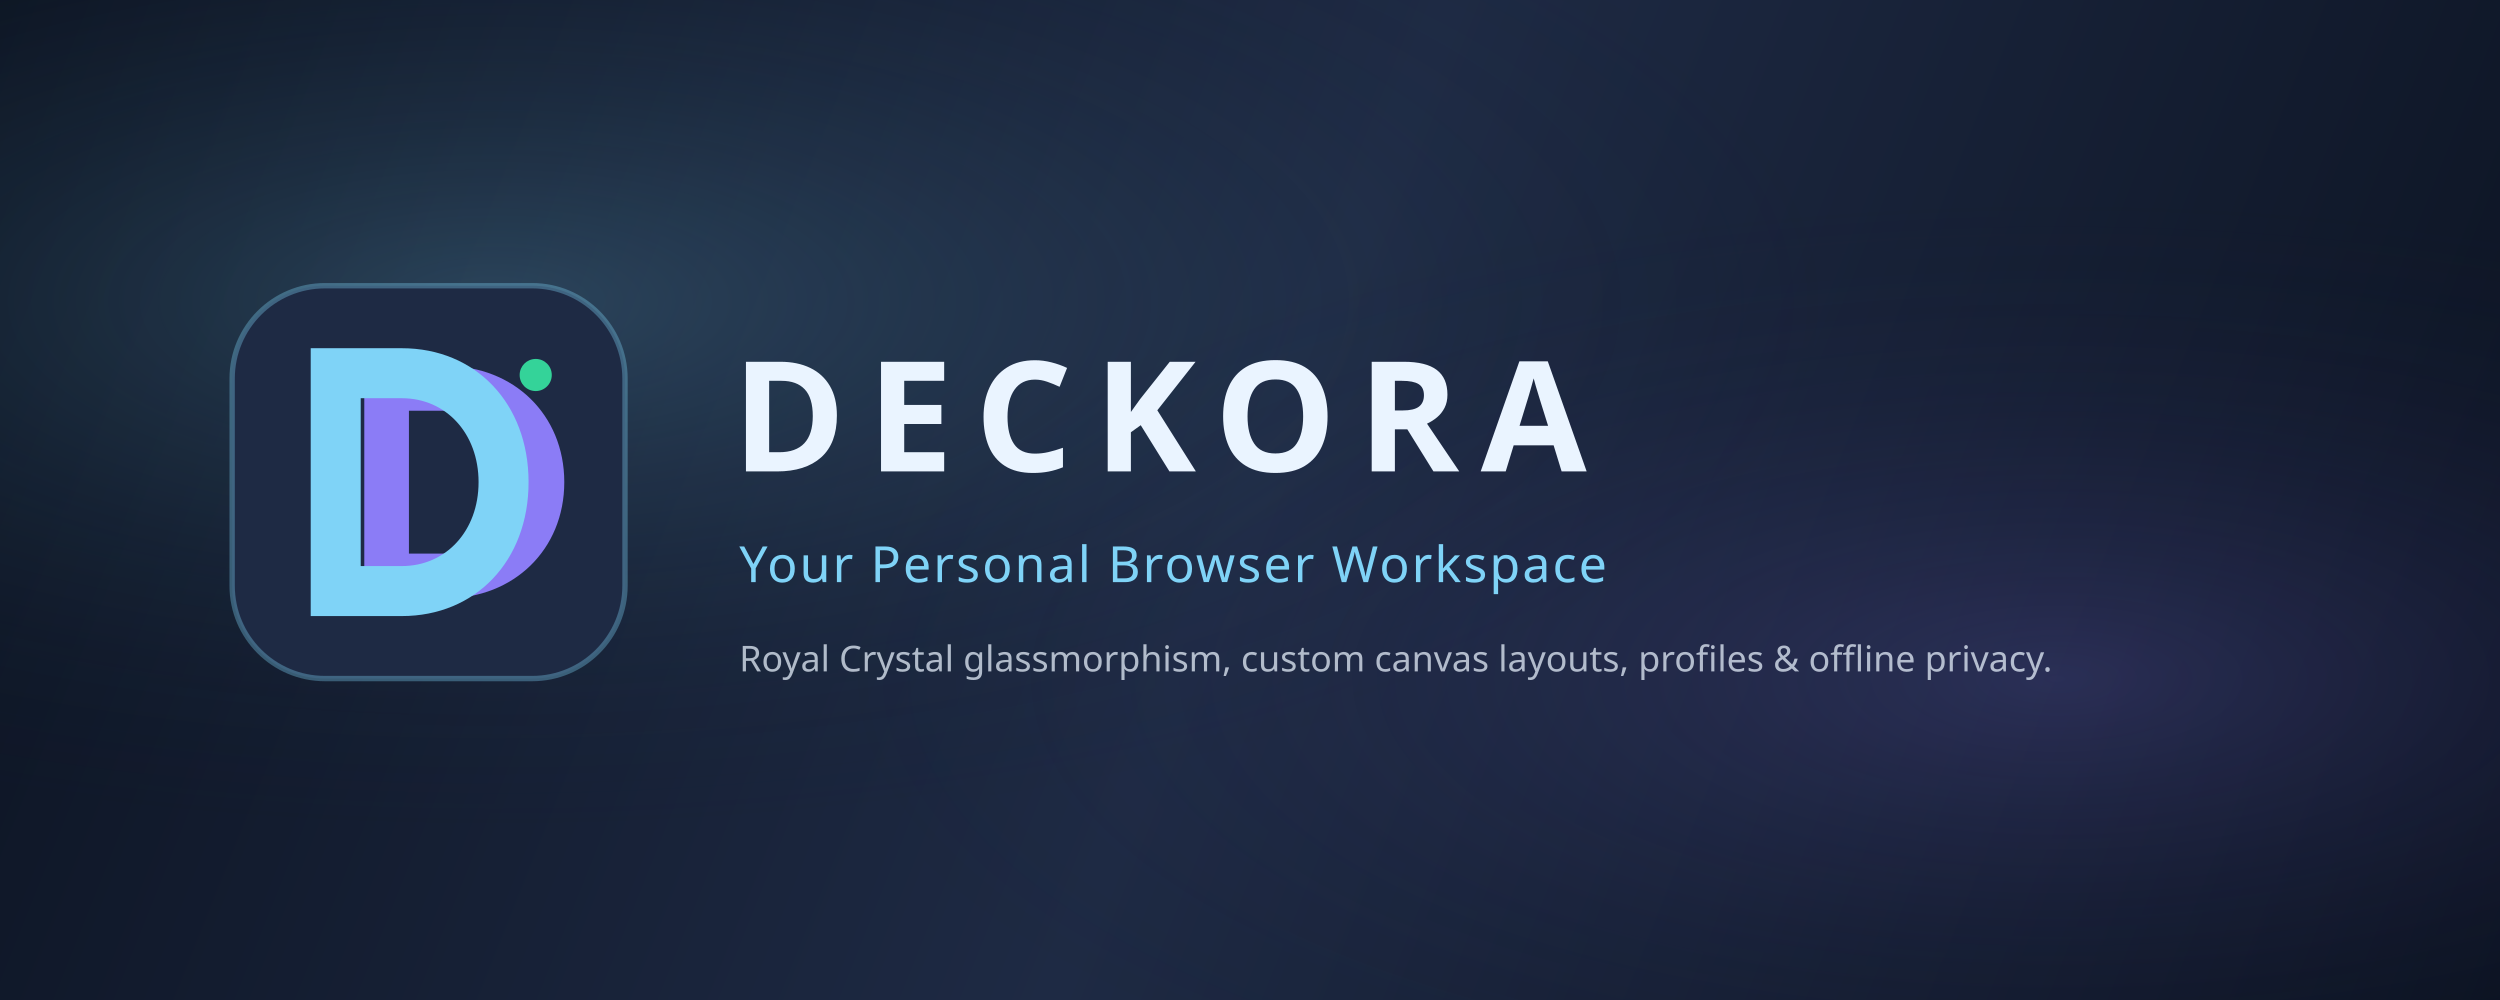
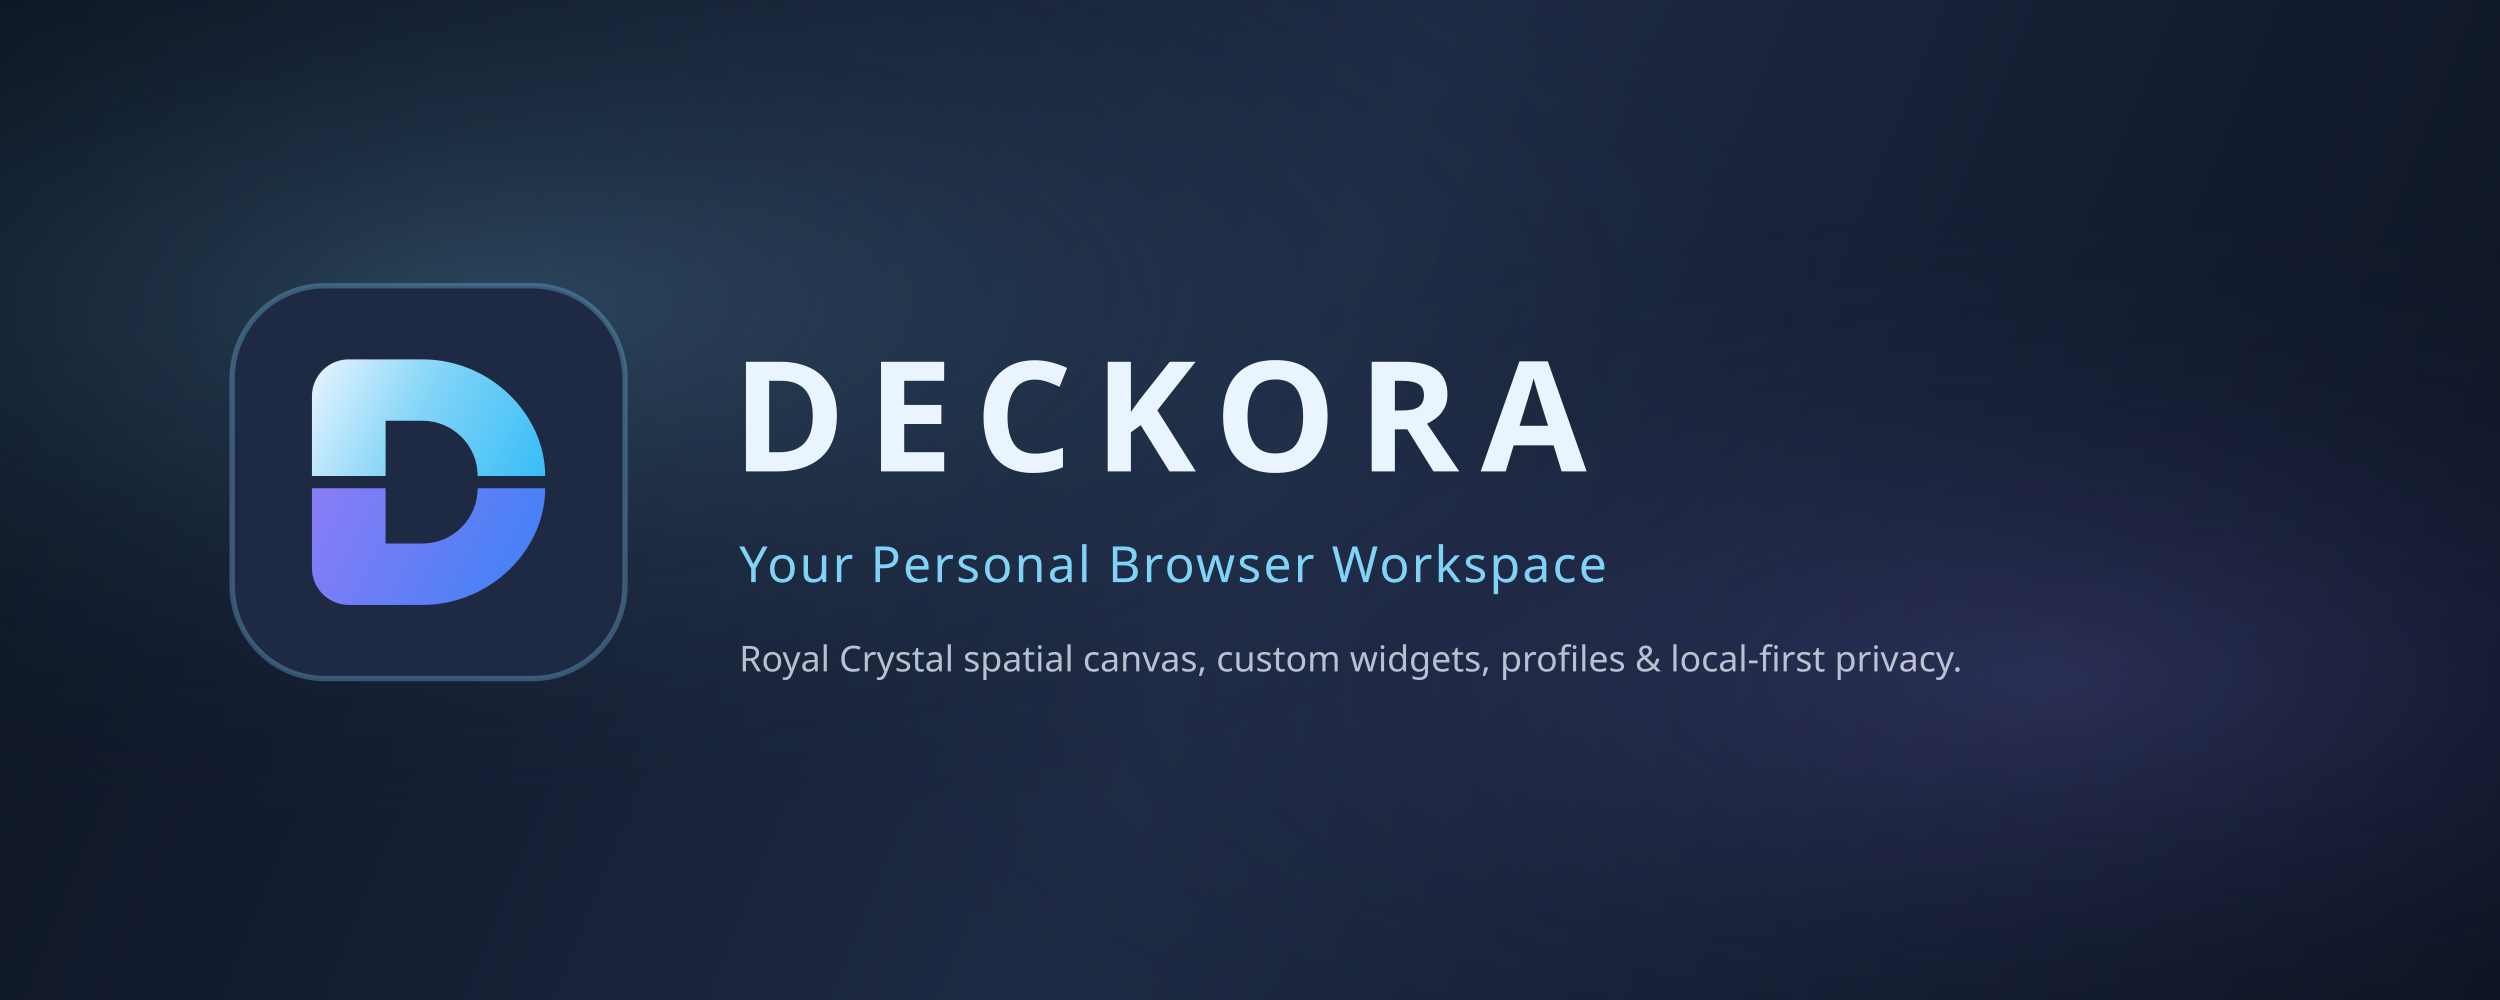
<svg xmlns="http://www.w3.org/2000/svg" viewBox="0 0 1400 560" fill="none" role="img" aria-label="DECKORA Chrome Web Store Marquee Promo Banner">
  <defs>
    <linearGradient id="cws-m-bg" x1="0" y1="0" x2="1400" y2="560" gradientUnits="userSpaceOnUse">
      <stop offset="0%" stop-color="#0B1220" />
      <stop offset="50%" stop-color="#1E2A44" />
      <stop offset="100%" stop-color="#0B1220" />
    </linearGradient>
    <radialGradient id="cws-m-glow1" cx="0.2" cy="0.3" r="0.55">
      <stop offset="0%" stop-color="#7FD3F7" stop-opacity="0.22" />
      <stop offset="100%" stop-color="#0B1220" stop-opacity="0" />
    </radialGradient>
    <radialGradient id="cws-m-glow2" cx="0.82" cy="0.68" r="0.5">
      <stop offset="0%" stop-color="#8B7CF6" stop-opacity="0.2" />
      <stop offset="100%" stop-color="#0B1220" stop-opacity="0" />
    </radialGradient>
+     <linearGradient id="m-top" x1="26" y1="24" x2="102" y2="62" gradientUnits="userSpaceOnUse">
+       <stop offset="0%" stop-color="#EAF4FF" />
+       <stop offset="48%" stop-color="#7FD3F7" />
+       <stop offset="100%" stop-color="#38BDF8" />
+     </linearGradient>
+     <linearGradient id="m-bot" x1="26" y1="66" x2="102" y2="104" gradientUnits="userSpaceOnUse">
+       <stop offset="0%" stop-color="#8B7CF6" />
+       <stop offset="100%" stop-color="#3B82F6" />
+     </linearGradient>
  </defs>
  <rect width="1400" height="560" fill="url(#cws-m-bg)" />
  <rect width="1400" height="560" fill="url(#cws-m-glow1)" />
  <rect width="1400" height="560" fill="url(#cws-m-glow2)" />
-   <rect x="130" y="160" width="220" height="220" rx="52" fill="#1E2A44" stroke="#7FD3F7" stroke-opacity="0.34" stroke-width="3" />
-   <path d="M204 205H250C287.555 205 316 232.161 316 270C316 307.839 287.555 335 250 335H204V205ZM229 230V310H250C272.644 310 289 293 289 270C289 247 272.644 230 250 230H229Z" fill="#8B7CF6" />
-   <path fill-rule="evenodd" clip-rule="evenodd" d="M174 195H225C266.421 195 296 226 296 270C296 314 266.421 345 225 345H174V195ZM202 223V317H225C249.853 317 268 297.2 268 270C268 242.8 249.853 223 225 223H202Z" fill="#7FD3F7" />
-   <circle cx="300" cy="210" r="9" fill="#34D399" />
+   <g transform="translate(130, 160)">
+     <rect width="220" height="220" rx="52" fill="#1E2A44" stroke="#7FD3F7" stroke-opacity="0.3" stroke-width="3" />
+     <svg width="220" height="220" viewBox="0 0 128 128">
+       <path d="M26 36C26 29.373 31.373 24 38 24H62C84.091 24 102 41.909 102 62H80C80 52.059 71.941 44 62 44H50V62H26V36Z" fill="url(#m-top)" />
+       <path d="M26 66H50V84H62C71.941 84 80 75.941 80 66H102C102 86.091 84.091 104 62 104H38C31.373 104 26 98.627 26 92V66Z" fill="url(#m-bot)" />
+     </svg>
+   </g>
  <text x="410" y="264" fill="#EAF4FF" font-family="'Manrope Variable', 'Manrope', system-ui, sans-serif" font-size="86" font-weight="800" letter-spacing="12">
    DECKORA
  </text>
  <text x="414" y="326" fill="#7FD3F7" font-family="'Inter Variable', system-ui, sans-serif" font-size="28" font-weight="500" letter-spacing="1.2">
    Your Personal Browser Workspace
  </text>
-   <text x="414" y="376" fill="#EAF4FF" fill-opacity="0.72" font-family="'Inter Variable', system-ui, sans-serif" font-size="20">
-     Royal Crystal glassmorphism, custom canvas layouts, profiles &amp; offline privacy.
+   <text x="414" y="376" fill="#EAF4FF" fill-opacity="0.75" font-family="'Inter Variable', system-ui, sans-serif" font-size="20">
+     Royal Crystal spatial canvas, custom widgets, profiles &amp; local-first privacy.
  </text>
</svg>
